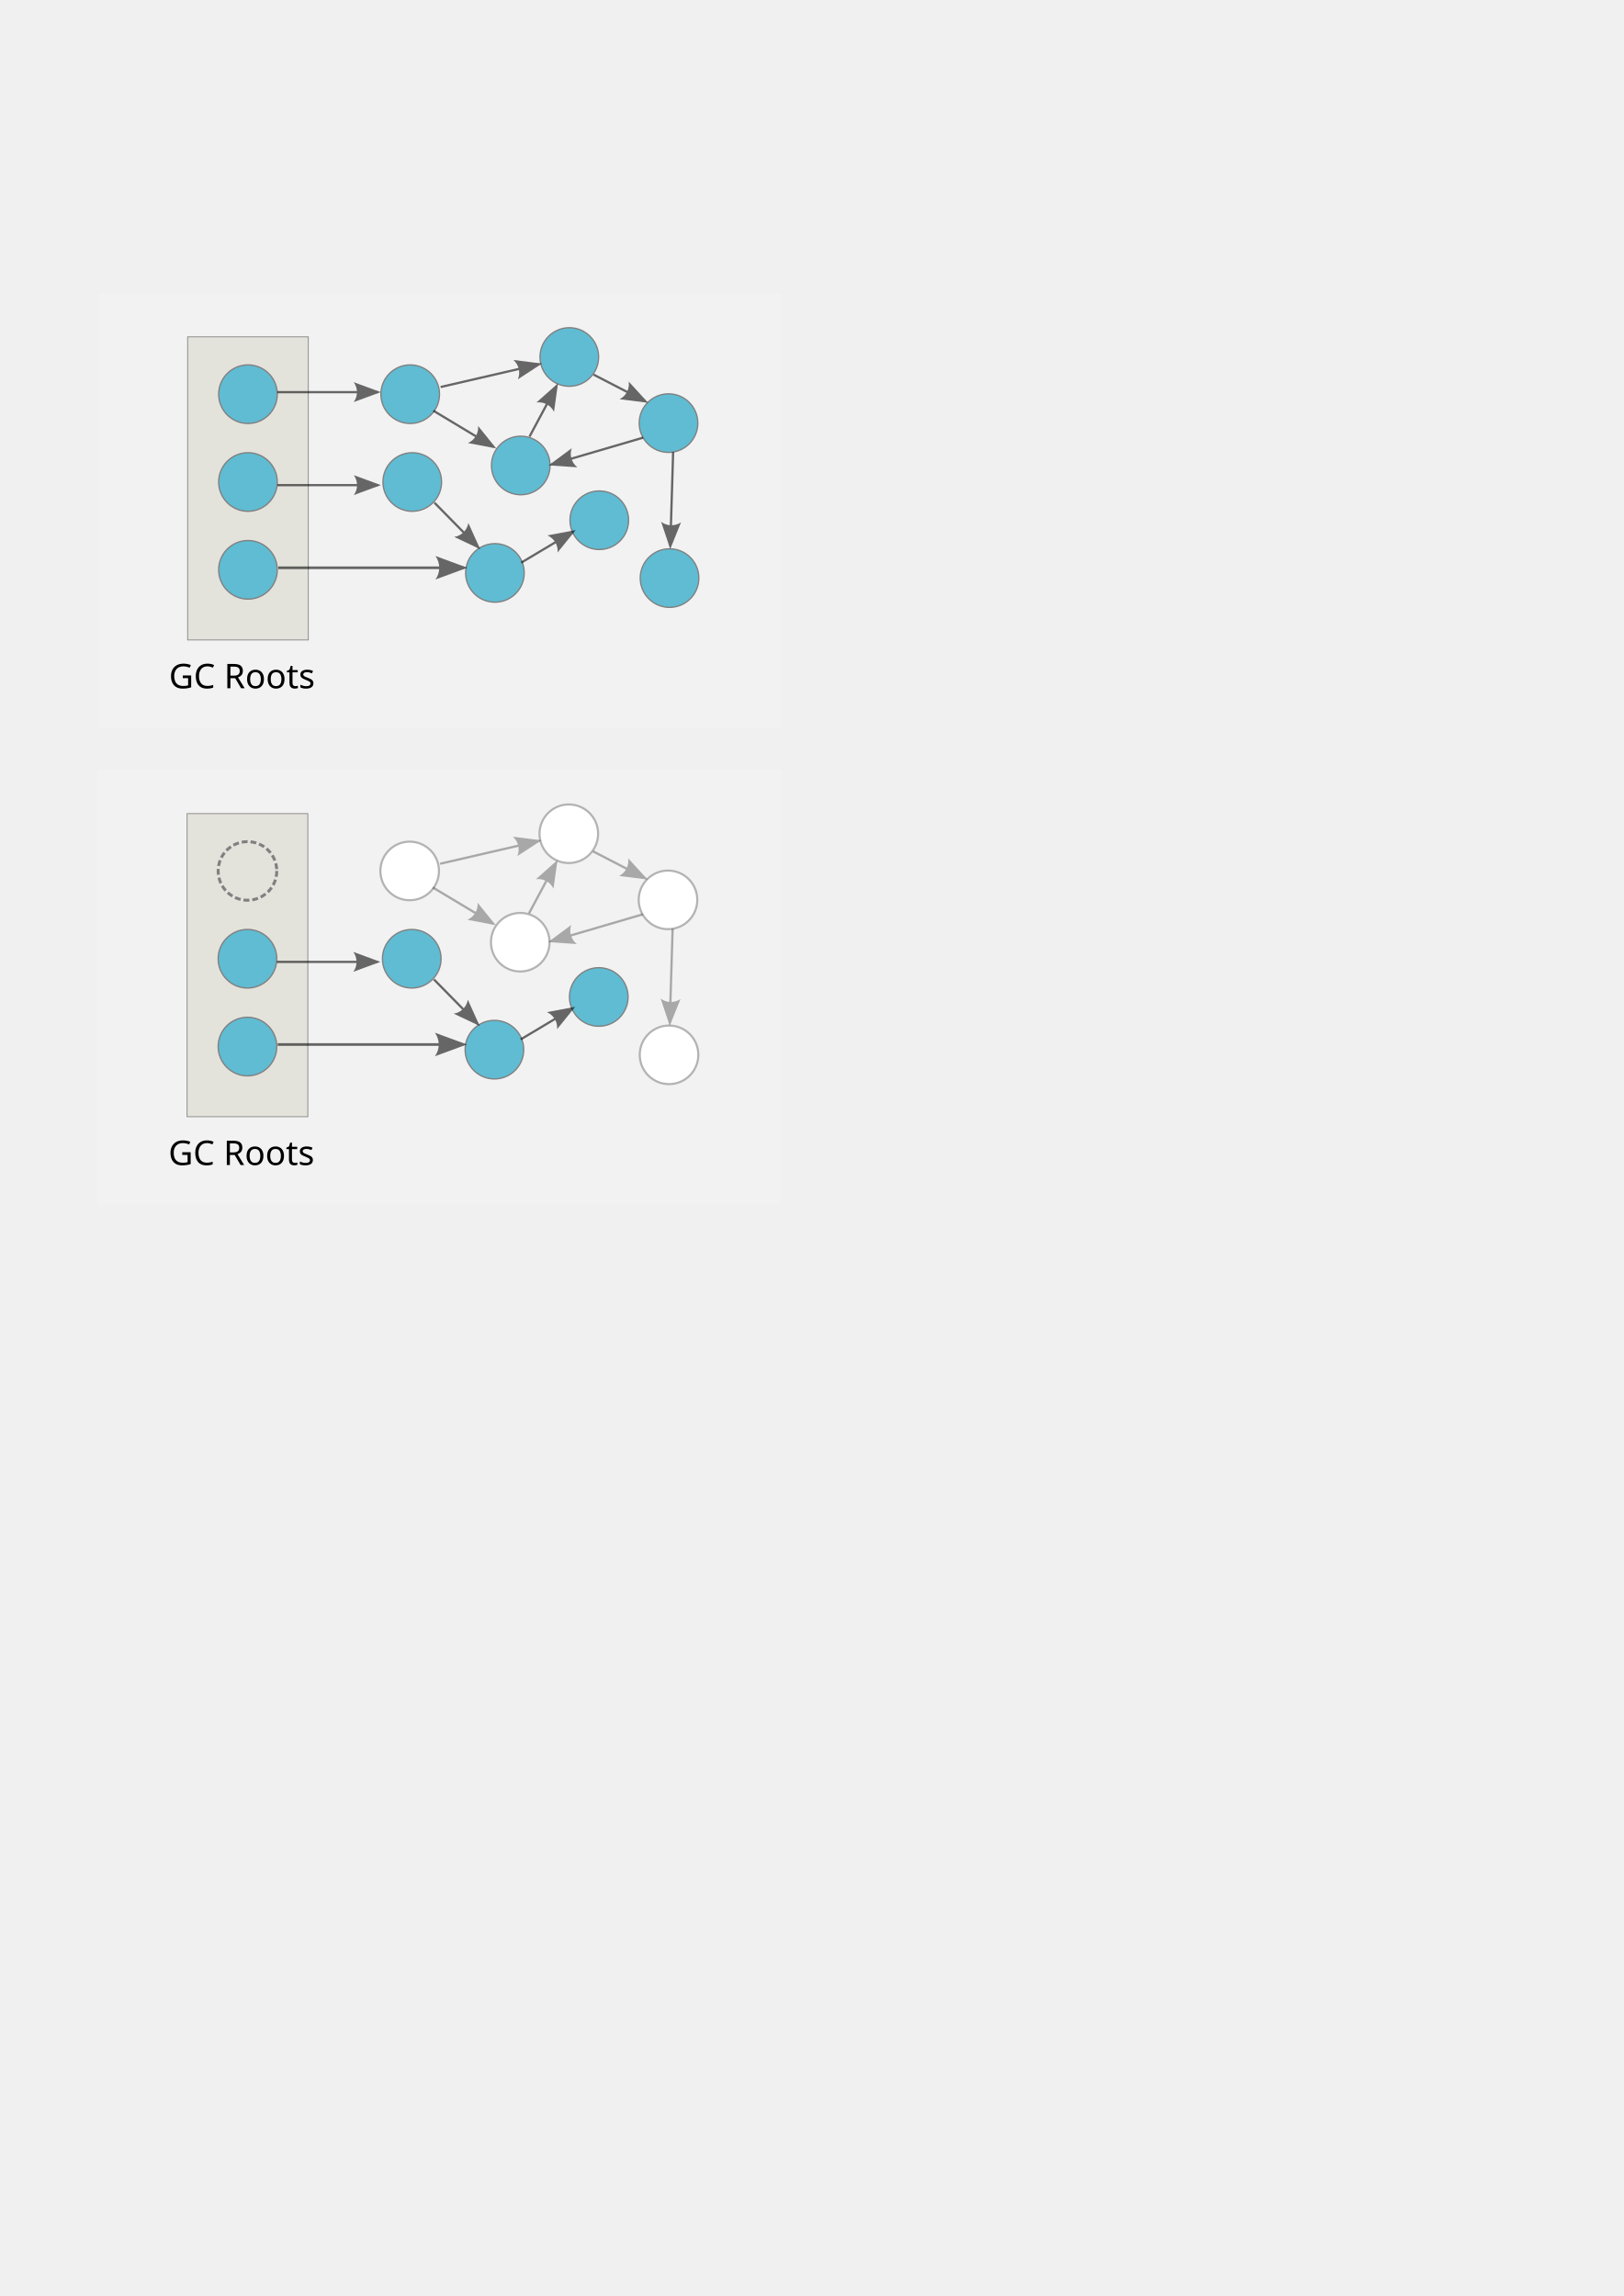
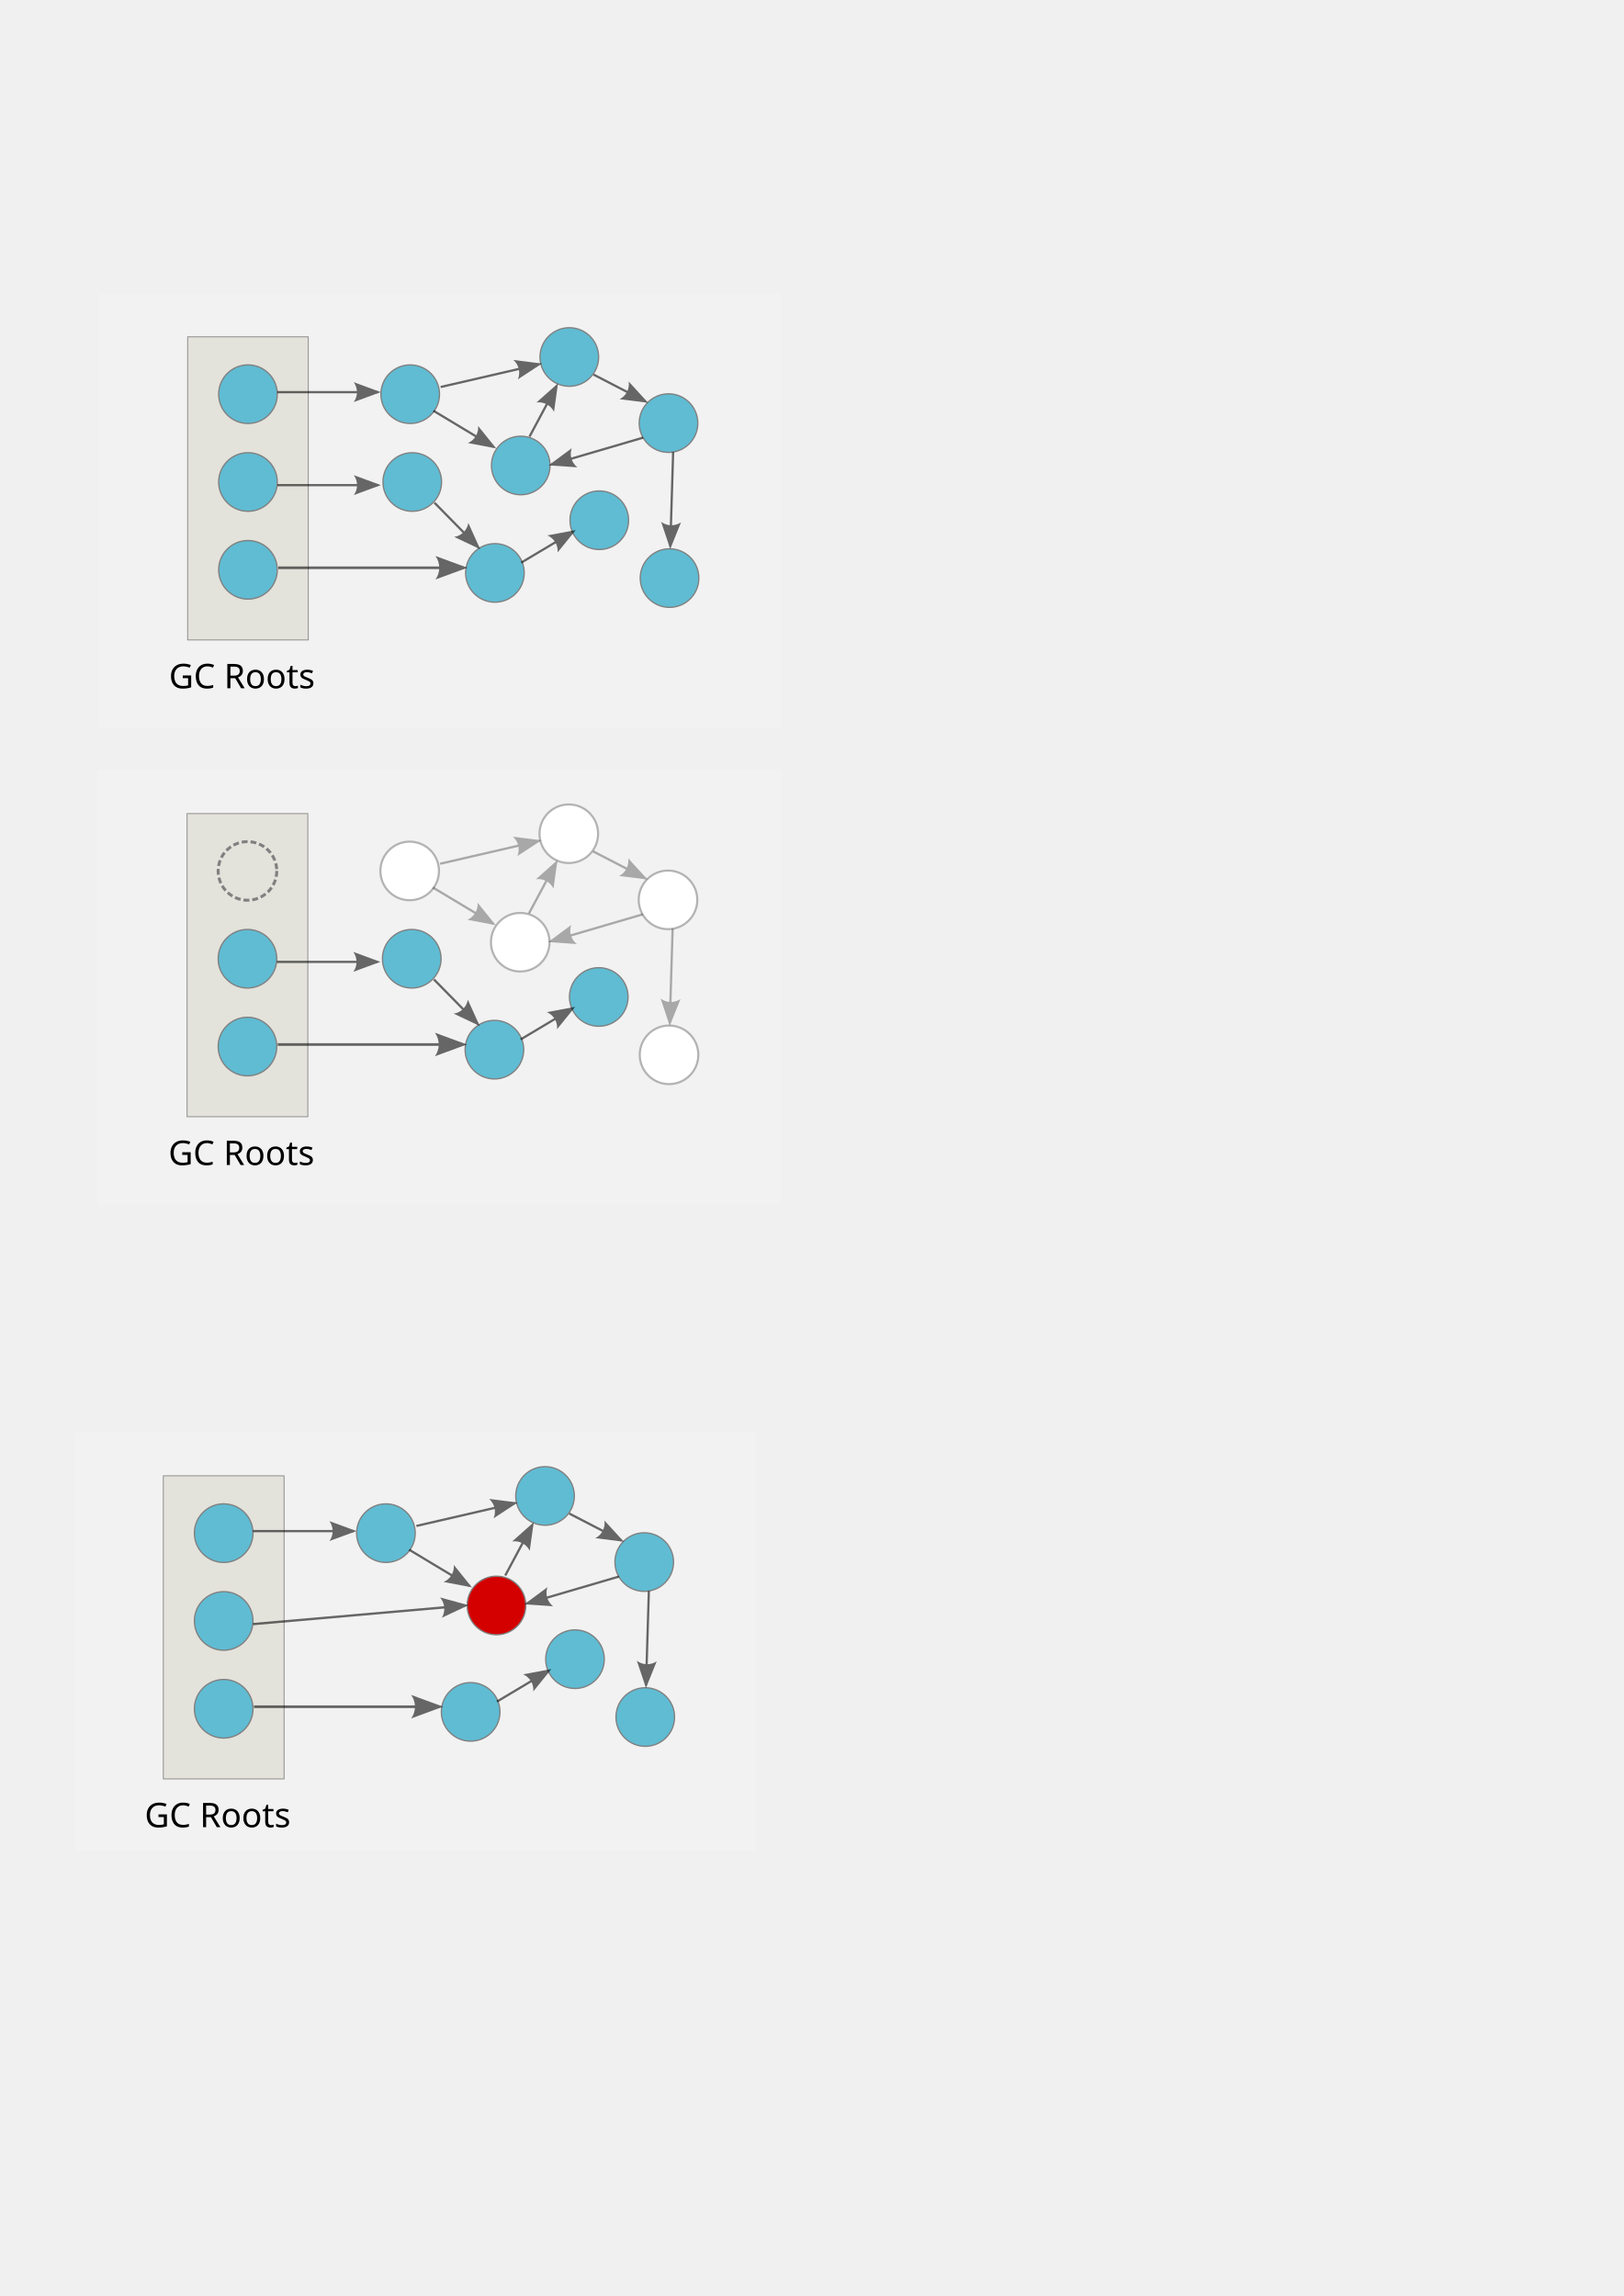
<svg xmlns="http://www.w3.org/2000/svg" width="210mm" height="297mm" id="svg2" version="1.1">
  <defs id="defs4">
    <marker orient="auto" refY="0.0" refX="0.0" id="Arrow2Lend" style="overflow:visible;">
      <path id="path3937" style="font-size:12.0;fill-rule:evenodd;stroke-width:0.625;stroke-linejoin:round;" d="M 8.719,4.034 L -2.207,0.016 L 8.719,-4.002 C 6.973,-1.63 6.983,1.616 8.719,4.034 z " transform="scale(1.1) rotate(180) translate(1,0)" />
    </marker>
    <marker orient="auto" refY="0" refX="0" id="Arrow2Lend-2" style="overflow:visible">
      <path id="path3937-6" style="font-size:12px;fill-rule:evenodd;stroke-width:0.625;stroke-linejoin:round" d="M 8.719,4.034 -2.207,0.016 8.719,-4.002 c -1.745,2.372 -1.735,5.617 -6e-7,8.035 z" transform="matrix(-1.1,0,0,-1.1,-1.1,0)" />
    </marker>
    <marker orient="auto" refY="0" refX="0" id="Arrow2Lend-3" style="overflow:visible">
      <path id="path3937-64" style="font-size:12px;fill-rule:evenodd;stroke-width:0.625;stroke-linejoin:round" d="M 8.719,4.034 -2.207,0.016 8.719,-4.002 c -1.745,2.372 -1.735,5.617 -6e-7,8.035 z" transform="matrix(-1.1,0,0,-1.1,-1.1,0)" />
    </marker>
    <marker orient="auto" refY="0" refX="0" id="Arrow2Lend-1" style="overflow:visible">
      <path id="path3937-3" style="font-size:12px;fill-rule:evenodd;stroke-width:0.625;stroke-linejoin:round" d="M 8.719,4.034 -2.207,0.016 8.719,-4.002 c -1.745,2.372 -1.735,5.617 -6e-7,8.035 z" transform="matrix(-1.1,0,0,-1.1,-1.1,0)" />
    </marker>
    <marker orient="auto" refY="0" refX="0" id="Arrow2Lend-8" style="overflow:visible">
      <path id="path3937-1" style="font-size:12px;fill-rule:evenodd;stroke-width:0.625;stroke-linejoin:round" d="M 8.719,4.034 -2.207,0.016 8.719,-4.002 c -1.745,2.372 -1.735,5.617 -6e-7,8.035 z" transform="matrix(-1.1,0,0,-1.1,-1.1,0)" />
    </marker>
    <marker orient="auto" refY="0" refX="0" id="Arrow2Lend-9" style="overflow:visible">
      <path id="path3937-5" style="font-size:12px;fill-rule:evenodd;stroke-width:0.625;stroke-linejoin:round" d="M 8.719,4.034 -2.207,0.016 8.719,-4.002 c -1.745,2.372 -1.735,5.617 -6e-7,8.035 z" transform="matrix(-1.1,0,0,-1.1,-1.1,0)" />
    </marker>
    <marker orient="auto" refY="0" refX="0" id="Arrow2Lend-27" style="overflow:visible">
      <path id="path3937-2" style="font-size:12px;fill-rule:evenodd;stroke-width:0.625;stroke-linejoin:round" d="M 8.719,4.034 -2.207,0.016 8.719,-4.002 c -1.745,2.372 -1.735,5.617 -6e-7,8.035 z" transform="matrix(-1.1,0,0,-1.1,-1.1,0)" />
    </marker>
    <marker orient="auto" refY="0" refX="0" id="Arrow2Lend-7" style="overflow:visible">
      <path id="path3937-66" style="font-size:12px;fill-rule:evenodd;stroke-width:0.625;stroke-linejoin:round" d="M 8.719,4.034 -2.207,0.016 8.719,-4.002 c -1.745,2.372 -1.735,5.617 -6e-7,8.035 z" transform="matrix(-1.1,0,0,-1.1,-1.1,0)" />
    </marker>
    <marker orient="auto" refY="0" refX="0" id="Arrow2Lend-78" style="overflow:visible">
      <path id="path3937-29" style="font-size:12px;fill-rule:evenodd;stroke-width:0.625;stroke-linejoin:round" d="M 8.719,4.034 -2.207,0.016 8.719,-4.002 c -1.745,2.372 -1.735,5.617 -6e-7,8.035 z" transform="matrix(-1.1,0,0,-1.1,-1.1,0)" />
    </marker>
    <marker orient="auto" refY="0" refX="0" id="Arrow2Lend-0" style="overflow:visible">
      <path id="path3937-4" style="font-size:12px;fill-rule:evenodd;stroke-width:0.625;stroke-linejoin:round" d="M 8.719,4.034 -2.207,0.016 8.719,-4.002 c -1.745,2.372 -1.735,5.617 -6e-7,8.035 z" transform="matrix(-1.1,0,0,-1.1,-1.1,0)" />
    </marker>
    <marker orient="auto" refY="0" refX="0" id="Arrow2Lend-6" style="overflow:visible">
      <path id="path3937-0" style="font-size:12px;fill-rule:evenodd;stroke-width:0.625;stroke-linejoin:round" d="M 8.719,4.034 -2.207,0.016 8.719,-4.002 c -1.745,2.372 -1.735,5.617 -6e-7,8.035 z" transform="matrix(-1.1,0,0,-1.1,-1.1,0)" />
    </marker>
    <marker orient="auto" refY="0" refX="0" id="Arrow2Lend-4" style="overflow:visible">
      <path id="path3937-7" style="font-size:12px;fill-rule:evenodd;stroke-width:0.625;stroke-linejoin:round" d="M 8.719,4.034 -2.207,0.016 8.719,-4.002 c -1.745,2.372 -1.735,5.617 -6e-7,8.035 z" transform="matrix(-1.1,0,0,-1.1,-1.1,0)" />
    </marker>
    <marker orient="auto" refY="0" refX="0" id="marker4555" style="overflow:visible">
      <path id="path4557" style="font-size:12px;fill-rule:evenodd;stroke-width:0.625;stroke-linejoin:round" d="M 8.719,4.034 -2.207,0.016 8.719,-4.002 c -1.745,2.372 -1.735,5.617 -6e-7,8.035 z" transform="matrix(-1.1,0,0,-1.1,-1.1,0)" />
    </marker>
    <marker orient="auto" refY="0" refX="0" id="marker4559" style="overflow:visible">
      <path id="path4561" style="font-size:12px;fill-rule:evenodd;stroke-width:0.625;stroke-linejoin:round" d="M 8.719,4.034 -2.207,0.016 8.719,-4.002 c -1.745,2.372 -1.735,5.617 -6e-7,8.035 z" transform="matrix(-1.1,0,0,-1.1,-1.1,0)" />
    </marker>
    <marker orient="auto" refY="0" refX="0" id="marker4563" style="overflow:visible">
      <path id="path4565" style="font-size:12px;fill-rule:evenodd;stroke-width:0.625;stroke-linejoin:round" d="M 8.719,4.034 -2.207,0.016 8.719,-4.002 c -1.745,2.372 -1.735,5.617 -6e-7,8.035 z" transform="matrix(-1.1,0,0,-1.1,-1.1,0)" />
    </marker>
    <marker orient="auto" refY="0" refX="0" id="marker4567" style="overflow:visible">
      <path id="path4569" style="font-size:12px;fill-rule:evenodd;stroke-width:0.625;stroke-linejoin:round" d="M 8.719,4.034 -2.207,0.016 8.719,-4.002 c -1.745,2.372 -1.735,5.617 -6e-7,8.035 z" transform="matrix(-1.1,0,0,-1.1,-1.1,0)" />
    </marker>
    <marker orient="auto" refY="0" refX="0" id="marker4571" style="overflow:visible">
      <path id="path4573" style="font-size:12px;fill-rule:evenodd;stroke-width:0.625;stroke-linejoin:round" d="M 8.719,4.034 -2.207,0.016 8.719,-4.002 c -1.745,2.372 -1.735,5.617 -6e-7,8.035 z" transform="matrix(-1.1,0,0,-1.1,-1.1,0)" />
    </marker>
    <marker orient="auto" refY="0" refX="0" id="marker4575" style="overflow:visible">
      <path id="path4577" style="font-size:12px;fill-rule:evenodd;stroke-width:0.625;stroke-linejoin:round" d="M 8.719,4.034 -2.207,0.016 8.719,-4.002 c -1.745,2.372 -1.735,5.617 -6e-7,8.035 z" transform="matrix(-1.1,0,0,-1.1,-1.1,0)" />
    </marker>
    <marker orient="auto" refY="0" refX="0" id="marker4579" style="overflow:visible">
      <path id="path4581" style="font-size:12px;fill-rule:evenodd;stroke-width:0.625;stroke-linejoin:round" d="M 8.719,4.034 -2.207,0.016 8.719,-4.002 c -1.745,2.372 -1.735,5.617 -6e-7,8.035 z" transform="matrix(-1.1,0,0,-1.1,-1.1,0)" />
    </marker>
    <marker orient="auto" refY="0" refX="0" id="marker4583" style="overflow:visible">
      <path id="path4585" style="font-size:12px;fill-rule:evenodd;stroke-width:0.625;stroke-linejoin:round" d="M 8.719,4.034 -2.207,0.016 8.719,-4.002 c -1.745,2.372 -1.735,5.617 -6e-7,8.035 z" transform="matrix(-1.1,0,0,-1.1,-1.1,0)" />
    </marker>
    <marker orient="auto" refY="0" refX="0" id="marker4587" style="overflow:visible">
      <path id="path4589" style="font-size:12px;fill-rule:evenodd;stroke-width:0.625;stroke-linejoin:round" d="M 8.719,4.034 -2.207,0.016 8.719,-4.002 c -1.745,2.372 -1.735,5.617 -6e-7,8.035 z" transform="matrix(-1.1,0,0,-1.1,-1.1,0)" />
    </marker>
    <marker orient="auto" refY="0" refX="0" id="marker4591" style="overflow:visible">
      <path id="path4593" style="font-size:12px;fill-rule:evenodd;stroke-width:0.625;stroke-linejoin:round" d="M 8.719,4.034 -2.207,0.016 8.719,-4.002 c -1.745,2.372 -1.735,5.617 -6e-7,8.035 z" transform="matrix(-1.1,0,0,-1.1,-1.1,0)" />
    </marker>
    <marker orient="auto" refY="0" refX="0" id="Arrow2Lend-09" style="overflow:visible">
      <path id="path3937-63" style="font-size:12px;fill-rule:evenodd;stroke-width:0.625;stroke-linejoin:round" d="M 8.719,4.034 -2.207,0.016 8.719,-4.002 c -1.745,2.372 -1.735,5.617 -6e-7,8.035 z" transform="matrix(-1.1,0,0,-1.1,-1.1,0)" />
    </marker>
    <marker orient="auto" refY="0" refX="0" id="marker5322" style="overflow:visible">
      <path id="path5324" style="font-size:12px;fill-rule:evenodd;stroke-width:0.625;stroke-linejoin:round" d="M 8.719,4.034 -2.207,0.016 8.719,-4.002 c -1.745,2.372 -1.735,5.617 -6e-7,8.035 z" transform="matrix(-1.1,0,0,-1.1,-1.1,0)" />
+     </marker>
+     <marker orient="auto" refY="0" refX="0" id="Arrow2Lend-39" style="overflow:visible">
+       <path id="path3937-48" style="font-size:12px;fill-rule:evenodd;stroke-width:0.625;stroke-linejoin:round" d="M 8.719,4.034 -2.207,0.016 8.719,-4.002 c -1.745,2.372 -1.735,5.617 -6e-7,8.035 z" transform="matrix(-1.1,0,0,-1.1,-1.1,0)" />
+     </marker>
+     <marker orient="auto" refY="0" refX="0" id="marker3243" style="overflow:visible">
+       <path id="path3245" style="font-size:12px;fill-rule:evenodd;stroke-width:0.625;stroke-linejoin:round" d="M 8.719,4.034 -2.207,0.016 8.719,-4.002 c -1.745,2.372 -1.735,5.617 -6e-7,8.035 z" transform="matrix(-1.1,0,0,-1.1,-1.1,0)" />
+     </marker>
+     <marker orient="auto" refY="0" refX="0" id="marker3247" style="overflow:visible">
+       <path id="path3249" style="font-size:12px;fill-rule:evenodd;stroke-width:0.625;stroke-linejoin:round" d="M 8.719,4.034 -2.207,0.016 8.719,-4.002 c -1.745,2.372 -1.735,5.617 -6e-7,8.035 z" transform="matrix(-1.1,0,0,-1.1,-1.1,0)" />
+     </marker>
+     <marker orient="auto" refY="0" refX="0" id="marker3251" style="overflow:visible">
+       <path id="path3253" style="font-size:12px;fill-rule:evenodd;stroke-width:0.625;stroke-linejoin:round" d="M 8.719,4.034 -2.207,0.016 8.719,-4.002 c -1.745,2.372 -1.735,5.617 -6e-7,8.035 z" transform="matrix(-1.1,0,0,-1.1,-1.1,0)" />
+     </marker>
+     <marker orient="auto" refY="0" refX="0" id="marker3255" style="overflow:visible">
+       <path id="path3257" style="font-size:12px;fill-rule:evenodd;stroke-width:0.625;stroke-linejoin:round" d="M 8.719,4.034 -2.207,0.016 8.719,-4.002 c -1.745,2.372 -1.735,5.617 -6e-7,8.035 z" transform="matrix(-1.1,0,0,-1.1,-1.1,0)" />
+     </marker>
+     <marker orient="auto" refY="0" refX="0" id="marker3259" style="overflow:visible">
+       <path id="path3261" style="font-size:12px;fill-rule:evenodd;stroke-width:0.625;stroke-linejoin:round" d="M 8.719,4.034 -2.207,0.016 8.719,-4.002 c -1.745,2.372 -1.735,5.617 -6e-7,8.035 z" transform="matrix(-1.1,0,0,-1.1,-1.1,0)" />
+     </marker>
+     <marker orient="auto" refY="0" refX="0" id="marker3263" style="overflow:visible">
+       <path id="path3265" style="font-size:12px;fill-rule:evenodd;stroke-width:0.625;stroke-linejoin:round" d="M 8.719,4.034 -2.207,0.016 8.719,-4.002 c -1.745,2.372 -1.735,5.617 -6e-7,8.035 z" transform="matrix(-1.1,0,0,-1.1,-1.1,0)" />
+     </marker>
+     <marker orient="auto" refY="0" refX="0" id="marker3267" style="overflow:visible">
+       <path id="path3269" style="font-size:12px;fill-rule:evenodd;stroke-width:0.625;stroke-linejoin:round" d="M 8.719,4.034 -2.207,0.016 8.719,-4.002 c -1.745,2.372 -1.735,5.617 -6e-7,8.035 z" transform="matrix(-1.1,0,0,-1.1,-1.1,0)" />
+     </marker>
+     <marker orient="auto" refY="0" refX="0" id="marker3271" style="overflow:visible">
+       <path id="path3273" style="font-size:12px;fill-rule:evenodd;stroke-width:0.625;stroke-linejoin:round" d="M 8.719,4.034 -2.207,0.016 8.719,-4.002 c -1.745,2.372 -1.735,5.617 -6e-7,8.035 z" transform="matrix(-1.1,0,0,-1.1,-1.1,0)" />
+     </marker>
+     <marker orient="auto" refY="0" refX="0" id="marker3275" style="overflow:visible">
+       <path id="path3277" style="font-size:12px;fill-rule:evenodd;stroke-width:0.625;stroke-linejoin:round" d="M 8.719,4.034 -2.207,0.016 8.719,-4.002 c -1.745,2.372 -1.735,5.617 -6e-7,8.035 z" transform="matrix(-1.1,0,0,-1.1,-1.1,0)" />
+     </marker>
+     <marker orient="auto" refY="0" refX="0" id="Arrow2Lend-33" style="overflow:visible">
+       <path id="path3937-8" style="font-size:12px;fill-rule:evenodd;stroke-width:0.625;stroke-linejoin:round" d="M 8.719,4.034 -2.207,0.016 8.719,-4.002 c -1.745,2.372 -1.735,5.617 -6e-7,8.035 z" transform="matrix(-1.1,0,0,-1.1,-1.1,0)" />
+     </marker>
+     <marker orient="auto" refY="0" refX="0" id="marker3411" style="overflow:visible">
+       <path id="path3413" style="font-size:12px;fill-rule:evenodd;stroke-width:0.625;stroke-linejoin:round" d="M 8.719,4.034 -2.207,0.016 8.719,-4.002 c -1.745,2.372 -1.735,5.617 -6e-7,8.035 z" transform="matrix(-1.1,0,0,-1.1,-1.1,0)" />
+     </marker>
+     <marker orient="auto" refY="0" refX="0" id="marker3415" style="overflow:visible">
+       <path id="path3417" style="font-size:12px;fill-rule:evenodd;stroke-width:0.625;stroke-linejoin:round" d="M 8.719,4.034 -2.207,0.016 8.719,-4.002 c -1.745,2.372 -1.735,5.617 -6e-7,8.035 z" transform="matrix(-1.1,0,0,-1.1,-1.1,0)" />
+     </marker>
+     <marker orient="auto" refY="0" refX="0" id="marker3419" style="overflow:visible">
+       <path id="path3421" style="font-size:12px;fill-rule:evenodd;stroke-width:0.625;stroke-linejoin:round" d="M 8.719,4.034 -2.207,0.016 8.719,-4.002 c -1.745,2.372 -1.735,5.617 -6e-7,8.035 z" transform="matrix(-1.1,0,0,-1.1,-1.1,0)" />
+     </marker>
+     <marker orient="auto" refY="0" refX="0" id="marker3423" style="overflow:visible">
+       <path id="path3425" style="font-size:12px;fill-rule:evenodd;stroke-width:0.625;stroke-linejoin:round" d="M 8.719,4.034 -2.207,0.016 8.719,-4.002 c -1.745,2.372 -1.735,5.617 -6e-7,8.035 z" transform="matrix(-1.1,0,0,-1.1,-1.1,0)" />
+     </marker>
+     <marker orient="auto" refY="0" refX="0" id="marker3427" style="overflow:visible">
+       <path id="path3429" style="font-size:12px;fill-rule:evenodd;stroke-width:0.625;stroke-linejoin:round" d="M 8.719,4.034 -2.207,0.016 8.719,-4.002 c -1.745,2.372 -1.735,5.617 -6e-7,8.035 z" transform="matrix(-1.1,0,0,-1.1,-1.1,0)" />
+     </marker>
+     <marker orient="auto" refY="0" refX="0" id="marker3431" style="overflow:visible">
+       <path id="path3433" style="font-size:12px;fill-rule:evenodd;stroke-width:0.625;stroke-linejoin:round" d="M 8.719,4.034 -2.207,0.016 8.719,-4.002 c -1.745,2.372 -1.735,5.617 -6e-7,8.035 z" transform="matrix(-1.1,0,0,-1.1,-1.1,0)" />
+     </marker>
+     <marker orient="auto" refY="0" refX="0" id="marker3435" style="overflow:visible">
+       <path id="path3437" style="font-size:12px;fill-rule:evenodd;stroke-width:0.625;stroke-linejoin:round" d="M 8.719,4.034 -2.207,0.016 8.719,-4.002 c -1.745,2.372 -1.735,5.617 -6e-7,8.035 z" transform="matrix(-1.1,0,0,-1.1,-1.1,0)" />
+     </marker>
+     <marker orient="auto" refY="0" refX="0" id="marker3439" style="overflow:visible">
+       <path id="path3441" style="font-size:12px;fill-rule:evenodd;stroke-width:0.625;stroke-linejoin:round" d="M 8.719,4.034 -2.207,0.016 8.719,-4.002 c -1.745,2.372 -1.735,5.617 -6e-7,8.035 z" transform="matrix(-1.1,0,0,-1.1,-1.1,0)" />
+     </marker>
+     <marker orient="auto" refY="0" refX="0" id="marker3443" style="overflow:visible">
+       <path id="path3445" style="font-size:12px;fill-rule:evenodd;stroke-width:0.625;stroke-linejoin:round" d="M 8.719,4.034 -2.207,0.016 8.719,-4.002 c -1.745,2.372 -1.735,5.617 -6e-7,8.035 z" transform="matrix(-1.1,0,0,-1.1,-1.1,0)" />
+     </marker>
+     <marker orient="auto" refY="0" refX="0" id="marker3447" style="overflow:visible">
+       <path id="path3449" style="font-size:12px;fill-rule:evenodd;stroke-width:0.625;stroke-linejoin:round" d="M 8.719,4.034 -2.207,0.016 8.719,-4.002 c -1.745,2.372 -1.735,5.617 -6e-7,8.035 z" transform="matrix(-1.1,0,0,-1.1,-1.1,0)" />
    </marker>
  </defs>
  <g id="layer1">
    <rect style="fill:#f2f2f2;stroke:none;stroke-width:1.097px;stroke-linecap:butt;stroke-linejoin:miter;stroke-opacity:1" id="rect2985" width="333.669" height="212.475" x="48.075" y="143.318" />
    <rect style="fill:#e3e2db;stroke:#808080;stroke-width:0.385px;stroke-linecap:butt;stroke-linejoin:miter;stroke-opacity:1" id="rect2985-8" width="59.009" height="148.198" x="91.714" y="164.688" />
    <path style="fill:#5fbcd3;stroke:#808080" id="path3005" d="m 242.942,228.835 a 22.476,22.476 0 1 1 -44.952,0 22.476,22.476 0 1 1 44.952,0 z" transform="matrix(0.6372825,0,0,0.6372825,-19.2807,46.88962)" />
    <path style="fill:#5fbcd3;stroke:#808080" id="path3005-3" d="m 242.942,228.835 a 22.476,22.476 0 1 1 -44.952,0 22.476,22.476 0 1 1 44.952,0 z" transform="matrix(0.6372825,0,0,0.6372825,-19.2807,89.82112)" />
    <text xml:space="preserve" style="font-size:16.628px;font-style:normal;font-weight:normal;line-height:125%;letter-spacing:0px;word-spacing:0px;fill:#000000;fill-opacity:1;stroke:none;font-family:Sans" x="82.579" y="336.495" id="text3025">
      <tspan id="tspan3027" x="82.579" y="336.495">GC Roots</tspan>
    </text>
    <path style="fill:#5fbcd3;stroke:#808080" id="path3005-9" d="m 242.942,228.835 a 22.476,22.476 0 1 1 -44.952,0 22.476,22.476 0 1 1 44.952,0 z" transform="matrix(0.6372825,0,0,0.6372825,-19.2807,132.7526)" />
    <path style="fill:#5fbcd3;stroke:#808080" id="path3005-1" d="m 242.942,228.835 a 22.476,22.476 0 1 1 -44.952,0 22.476,22.476 0 1 1 44.952,0 z" transform="matrix(0.6372825,0,0,0.6372825,60.01628,46.88962)" />
    <path style="fill:#5fbcd3;stroke:#808080" id="path3005-1-0" d="m 242.942,228.835 a 22.476,22.476 0 1 1 -44.952,0 22.476,22.476 0 1 1 44.952,0 z" transform="matrix(0.6372825,0,0,0.6372825,114.0594,81.73987)" />
    <path style="fill:#5fbcd3;stroke:#808080" id="path3005-1-2" d="m 242.942,228.835 a 22.476,22.476 0 1 1 -44.952,0 22.476,22.476 0 1 1 44.952,0 z" transform="matrix(0.6372825,0,0,0.6372825,101.4325,134.2678)" />
    <path style="fill:#5fbcd3;stroke:#808080" id="path3005-1-29" d="m 242.942,228.835 a 22.476,22.476 0 1 1 -44.952,0 22.476,22.476 0 1 1 44.952,0 z" transform="matrix(0.6372825,0,0,0.6372825,186.2853,61.03174)" />
    <path style="fill:#5fbcd3;stroke:#808080" id="path3005-1-7" d="m 242.942,228.835 a 22.476,22.476 0 1 1 -44.952,0 22.476,22.476 0 1 1 44.952,0 z" transform="matrix(0.6372825,0,0,0.6372825,186.7904,136.7932)" />
    <path style="fill:#5fbcd3;stroke:#808080" id="path3005-1-5" d="m 242.942,228.835 a 22.476,22.476 0 1 1 -44.952,0 22.476,22.476 0 1 1 44.952,0 z" transform="matrix(0.6372825,0,0,0.6372825,61.02643,89.82112)" />
    <path style="fill:#5fbcd3;stroke:#808080" id="path3005-1-6" d="m 242.942,228.835 a 22.476,22.476 0 1 1 -44.952,0 22.476,22.476 0 1 1 44.952,0 z" transform="matrix(0.6372825,0,0,0.6372825,137.798,28.70687)" />
    <path style="fill:#5fbcd3;stroke:#808080" id="path3005-1-4" d="m 242.942,228.835 a 22.476,22.476 0 1 1 -44.952,0 22.476,22.476 0 1 1 44.952,0 z" transform="matrix(0.6372825,0,0,0.6372825,152.4452,108.5089)" />
    <path style="opacity:0.58;fill:none;stroke:#000000;stroke-width:1.1;stroke-linecap:butt;stroke-linejoin:miter;stroke-miterlimit:16.1;stroke-opacity:1;stroke-dasharray:none;marker-end:url(#Arrow2Lend)" d="m 135.547,191.727 49.118,0" id="path3143" />
    <path style="opacity:0.58;fill:none;stroke:#000000;stroke-width:1.1;stroke-linecap:butt;stroke-linejoin:miter;stroke-miterlimit:16.1;stroke-opacity:1;stroke-dasharray:none;marker-end:url(#Arrow2Lend)" d="m 215.402,189.206 48.108,-11.112" id="path3143-4" />
    <path style="opacity:0.58;fill:none;stroke:#000000;stroke-width:1.1;stroke-linecap:butt;stroke-linejoin:miter;stroke-miterlimit:16.1;stroke-opacity:1;stroke-dasharray:none;marker-end:url(#Arrow2Lend)" d="m 211.866,200.823 29.421,17.678" id="path3143-3" />
    <path style="opacity:0.58;fill:none;stroke:#000000;stroke-width:1.1;stroke-linecap:butt;stroke-linejoin:miter;stroke-miterlimit:16.1;stroke-opacity:1;stroke-dasharray:none;marker-end:url(#Arrow2Lend)" d="m 258.838,213.45 13.258,-24.749" id="path3143-7" />
    <path style="opacity:0.58;fill:none;stroke:#000000;stroke-width:1.1;stroke-linecap:butt;stroke-linejoin:miter;stroke-miterlimit:16.1;stroke-opacity:1;stroke-dasharray:none;marker-end:url(#Arrow2Lend)" d="m 290.153,183.145 25.38,13.132" id="path3143-33" />
    <path style="opacity:0.58;fill:none;stroke:#000000;stroke-width:1.1;stroke-linecap:butt;stroke-linejoin:miter;stroke-miterlimit:16.1;stroke-opacity:1;stroke-dasharray:none;marker-end:url(#Arrow2Lend)" d="m 314.397,213.955 -44.826,13.132" id="path3143-2" />
    <path style="opacity:0.58;fill:none;stroke:#000000;stroke-width:1.1;stroke-linecap:butt;stroke-linejoin:miter;stroke-miterlimit:16.1;stroke-opacity:1;stroke-dasharray:none;marker-end:url(#Arrow2Lend)" d="m 135.6,237.188 49.118,0" id="path3143-8" />
    <path style="opacity:0.58;fill:none;stroke:#000000;stroke-width:1.1;stroke-linecap:butt;stroke-linejoin:miter;stroke-miterlimit:16.1;stroke-opacity:1;stroke-dasharray:none;marker-end:url(#Arrow2Lend)" d="m 329.044,221.026 -1.389,45.962" id="path3143-8-5" />
    <path style="opacity:0.58;fill:none;stroke:#000000;stroke-width:1.301;stroke-linecap:butt;stroke-linejoin:miter;stroke-miterlimit:16.1;stroke-opacity:1;stroke-dasharray:none;marker-end:url(#Arrow2Lend)" d="m 136.009,277.588 90.75,0" id="path3143-8-6" />
    <path style="opacity:0.58;fill:none;stroke:#000000;stroke-width:1.1;stroke-linecap:butt;stroke-linejoin:miter;stroke-miterlimit:16.1;stroke-opacity:1;stroke-dasharray:none;marker-end:url(#Arrow2Lend)" d="m 212.371,245.775 21.339,21.718" id="path3143-8-0" />
    <path style="opacity:0.58;fill:none;stroke:#000000;stroke-width:1.1;stroke-linecap:butt;stroke-linejoin:miter;stroke-miterlimit:16.1;stroke-opacity:1;stroke-dasharray:none;marker-end:url(#Arrow2Lend)" d="m 254.798,275.069 25.38,-15.152" id="path3143-8-9" />
    <rect style="fill:#f2f2f2;stroke:none;stroke-width:1.097px;stroke-linecap:butt;stroke-linejoin:miter;stroke-opacity:1" id="rect2985-1" width="333.669" height="212.475" x="47.823" y="376.398" />
    <rect style="fill:#e3e2db;stroke:#808080;stroke-width:0.385px;stroke-linecap:butt;stroke-linejoin:miter;stroke-opacity:1" id="rect2985-8-5" width="59.009" height="148.198" x="91.461" y="397.769" />
    <path style="fill:none;stroke:#808080;stroke-width:2.255;stroke-miterlimit:4;stroke-dasharray:4.51,2.255;stroke-dashoffset:0" id="path3005-94" d="m 242.942,228.835 a 22.476,22.476 0 1 1 -44.952,0 22.476,22.476 0 1 1 44.952,0 z" transform="matrix(0.6372825,0,0,0.6372825,-19.53324,279.9701)" />
    <path style="fill:#5fbcd3;stroke:#808080" id="path3005-3-4" d="m 242.942,228.835 a 22.476,22.476 0 1 1 -44.952,0 22.476,22.476 0 1 1 44.952,0 z" transform="matrix(0.6372825,0,0,0.6372825,-19.53324,322.9016)" />
    <text xml:space="preserve" style="font-size:16.628px;font-style:normal;font-weight:normal;line-height:125%;letter-spacing:0px;word-spacing:0px;fill:#000000;fill-opacity:1;stroke:none;font-family:Sans" x="82.326" y="569.575" id="text3025-2">
      <tspan id="tspan3027-0" x="82.326" y="569.575">GC Roots</tspan>
    </text>
    <path style="fill:#5fbcd3;stroke:#808080" id="path3005-9-0" d="m 242.942,228.835 a 22.476,22.476 0 1 1 -44.952,0 22.476,22.476 0 1 1 44.952,0 z" transform="matrix(0.6372825,0,0,0.6372825,-19.53324,365.8331)" />
    <path style="fill:#ffffff;stroke:#b3b3b3;stroke-width:1.627;stroke-miterlimit:4;stroke-dasharray:none" id="path3005-1-00" d="m 242.942,228.835 a 22.476,22.476 0 1 1 -44.952,0 22.476,22.476 0 1 1 44.952,0 z" transform="matrix(0.6372825,0,0,0.6372825,59.76374,279.9701)" />
    <path style="fill:#ffffff;stroke:#b3b3b3;stroke-width:1.627;stroke-miterlimit:4;stroke-dasharray:none" id="path3005-1-0-8" d="m 242.942,228.835 a 22.476,22.476 0 1 1 -44.952,0 22.476,22.476 0 1 1 44.952,0 z" transform="matrix(0.6372825,0,0,0.6372825,113.8069,314.8204)" />
    <path style="fill:#5fbcd3;stroke:#808080" id="path3005-1-2-1" d="m 242.942,228.835 a 22.476,22.476 0 1 1 -44.952,0 22.476,22.476 0 1 1 44.952,0 z" transform="matrix(0.6372825,0,0,0.6372825,101.18,367.3483)" />
    <path style="fill:#ffffff;stroke:#b3b3b3;stroke-width:1.627;stroke-miterlimit:4;stroke-dasharray:none" id="path3005-1-29-7" d="m 242.942,228.835 a 22.476,22.476 0 1 1 -44.952,0 22.476,22.476 0 1 1 44.952,0 z" transform="matrix(0.6372825,0,0,0.6372825,186.0328,294.1122)" />
    <path style="fill:#ffffff;stroke:#b3b3b3;stroke-width:1.627;stroke-miterlimit:4;stroke-dasharray:none" id="path3005-1-7-1" d="m 242.942,228.835 a 22.476,22.476 0 1 1 -44.952,0 22.476,22.476 0 1 1 44.952,0 z" transform="matrix(0.6372825,0,0,0.6372825,186.5379,369.8737)" />
    <path style="fill:#5fbcd3;stroke:#808080" id="path3005-1-5-9" d="m 242.942,228.835 a 22.476,22.476 0 1 1 -44.952,0 22.476,22.476 0 1 1 44.952,0 z" transform="matrix(0.6372825,0,0,0.6372825,60.77389,322.9016)" />
    <path style="fill:#ffffff;stroke:#b3b3b3;stroke-width:1.627;stroke-miterlimit:4;stroke-dasharray:none" id="path3005-1-6-9" d="m 242.942,228.835 a 22.476,22.476 0 1 1 -44.952,0 22.476,22.476 0 1 1 44.952,0 z" transform="matrix(0.6372825,0,0,0.6372825,137.5455,261.7874)" />
    <path style="fill:#5fbcd3;stroke:#808080" id="path3005-1-4-0" d="m 242.942,228.835 a 22.476,22.476 0 1 1 -44.952,0 22.476,22.476 0 1 1 44.952,0 z" transform="matrix(0.6372825,0,0,0.6372825,152.1927,341.5894)" />
    <path style="opacity:0.305;fill:none;stroke:#000000;stroke-width:1.1;stroke-linecap:butt;stroke-linejoin:miter;stroke-miterlimit:16.1;stroke-opacity:1;stroke-dasharray:none;marker-end:url(#Arrow2Lend)" d="m 215.149,422.287 48.108,-11.112" id="path3143-4-3" />
    <path style="opacity:0.305;fill:none;stroke:#000000;stroke-width:1.1;stroke-linecap:butt;stroke-linejoin:miter;stroke-miterlimit:16.1;stroke-opacity:1;stroke-dasharray:none;marker-end:url(#Arrow2Lend)" d="m 211.614,433.903 29.421,17.678" id="path3143-3-4" />
    <path style="opacity:0.305;fill:none;stroke:#000000;stroke-width:1.1;stroke-linecap:butt;stroke-linejoin:miter;stroke-miterlimit:16.1;stroke-opacity:1;stroke-dasharray:none;marker-end:url(#Arrow2Lend)" d="m 258.586,446.53 13.258,-24.749" id="path3143-7-7" />
    <path style="opacity:0.305;fill:none;stroke:#000000;stroke-width:1.1;stroke-linecap:butt;stroke-linejoin:miter;stroke-miterlimit:16.1;stroke-opacity:1;stroke-dasharray:none;marker-end:url(#Arrow2Lend)" d="m 289.9,416.226 25.38,13.132" id="path3143-33-3" />
    <path style="opacity:0.305;fill:none;stroke:#000000;stroke-width:1.1;stroke-linecap:butt;stroke-linejoin:miter;stroke-miterlimit:16.1;stroke-opacity:1;stroke-dasharray:none;marker-end:url(#Arrow2Lend)" d="m 314.144,447.035 -44.826,13.132" id="path3143-2-1" />
    <path style="opacity:0.58;fill:none;stroke:#000000;stroke-width:1.1;stroke-linecap:butt;stroke-linejoin:miter;stroke-miterlimit:16.1;stroke-opacity:1;stroke-dasharray:none;marker-end:url(#Arrow2Lend)" d="m 135.347,470.269 49.118,0" id="path3143-8-7" />
    <path style="opacity:0.305;fill:none;stroke:#000000;stroke-width:1.1;stroke-linecap:butt;stroke-linejoin:miter;stroke-miterlimit:16.1;stroke-opacity:1;stroke-dasharray:none;marker-end:url(#Arrow2Lend)" d="m 328.791,454.107 -1.389,45.962" id="path3143-8-5-8" />
    <path style="opacity:0.58;fill:none;stroke:#000000;stroke-width:1.301;stroke-linecap:butt;stroke-linejoin:miter;stroke-miterlimit:16.1;stroke-opacity:1;stroke-dasharray:none;marker-end:url(#Arrow2Lend)" d="m 135.756,510.669 90.75,0" id="path3143-8-6-2" />
    <path style="opacity:0.58;fill:none;stroke:#000000;stroke-width:1.1;stroke-linecap:butt;stroke-linejoin:miter;stroke-miterlimit:16.1;stroke-opacity:1;stroke-dasharray:none;marker-end:url(#Arrow2Lend)" d="m 212.119,478.855 21.339,21.718" id="path3143-8-0-5" />
    <path style="opacity:0.58;fill:none;stroke:#000000;stroke-width:1.1;stroke-linecap:butt;stroke-linejoin:miter;stroke-miterlimit:16.1;stroke-opacity:1;stroke-dasharray:none;marker-end:url(#Arrow2Lend)" d="m 254.545,508.15 25.38,-15.152" id="path3143-8-9-3" />
+     <rect style="fill:#f2f2f2;stroke:none" id="rect2985-6" width="333.669" height="204.899" x="36.206" y="700.152" />
+     <rect style="fill:#e3e2db;stroke:#808080;stroke-width:0.385px;stroke-linecap:butt;stroke-linejoin:miter;stroke-opacity:1" id="rect2985-8-0" width="59.009" height="148.198" x="79.845" y="721.523" />
+     <path style="fill:#5fbcd3;stroke:#808080" id="path3005-4" d="m 242.942,228.835 a 22.476,22.476 0 1 1 -44.952,0 22.476,22.476 0 1 1 44.952,0 z" transform="matrix(0.6372825,0,0,0.6372825,-31.15,603.724)" />
+     <path style="fill:#5fbcd3;stroke:#808080" id="path3005-3-8" d="m 242.942,228.835 a 22.476,22.476 0 1 1 -44.952,0 22.476,22.476 0 1 1 44.952,0 z" transform="matrix(0.6372825,0,0,0.6372825,-31.15,646.6555)" />
+     <text xml:space="preserve" style="font-size:16.628px;font-style:normal;font-weight:normal;line-height:125%;letter-spacing:0px;word-spacing:0px;fill:#000000;fill-opacity:1;stroke:none;font-family:Sans" x="70.709" y="893.329" id="text3025-8">
+       <tspan id="tspan3027-8" x="70.709" y="893.329">GC Roots</tspan>
+     </text>
+     <path style="fill:#5fbcd3;stroke:#808080" id="path3005-9-9" d="m 242.942,228.835 a 22.476,22.476 0 1 1 -44.952,0 22.476,22.476 0 1 1 44.952,0 z" transform="matrix(0.6372825,0,0,0.6372825,-31.15,689.587)" />
+     <path style="fill:#5fbcd3;stroke:#808080" id="path3005-1-77" d="m 242.942,228.835 a 22.476,22.476 0 1 1 -44.952,0 22.476,22.476 0 1 1 44.952,0 z" transform="matrix(0.6372825,0,0,0.6372825,48.14698,603.724)" />
+     <path style="fill:#d40000;stroke:#808080" id="path3005-1-0-6" d="m 242.942,228.835 a 22.476,22.476 0 1 1 -44.952,0 22.476,22.476 0 1 1 44.952,0 z" transform="matrix(0.6372825,0,0,0.6372825,102.1902,639.0793)" />
+     <path style="fill:#5fbcd3;stroke:#808080" id="path3005-1-2-4" d="m 242.942,228.835 a 22.476,22.476 0 1 1 -44.952,0 22.476,22.476 0 1 1 44.952,0 z" transform="matrix(0.6372825,0,0,0.6372825,89.56324,691.1022)" />
+     <path style="fill:#5fbcd3;stroke:#808080" id="path3005-1-29-3" d="m 242.942,228.835 a 22.476,22.476 0 1 1 -44.952,0 22.476,22.476 0 1 1 44.952,0 z" transform="matrix(0.6372825,0,0,0.6372825,174.416,617.8661)" />
+     <path style="fill:#5fbcd3;stroke:#808080" id="path3005-1-7-0" d="m 242.942,228.835 a 22.476,22.476 0 1 1 -44.952,0 22.476,22.476 0 1 1 44.952,0 z" transform="matrix(0.6372825,0,0,0.6372825,174.9211,693.6276)" />
+     <path style="fill:#5fbcd3;stroke:#808080" id="path3005-1-6-0" d="m 242.942,228.835 a 22.476,22.476 0 1 1 -44.952,0 22.476,22.476 0 1 1 44.952,0 z" transform="matrix(0.6372825,0,0,0.6372825,125.9287,585.5413)" />
+     <path style="fill:#5fbcd3;stroke:#808080" id="path3005-1-4-9" d="m 242.942,228.835 a 22.476,22.476 0 1 1 -44.952,0 22.476,22.476 0 1 1 44.952,0 z" transform="matrix(0.6372825,0,0,0.6372825,140.5759,665.3433)" />
+     <path style="opacity:0.58;fill:none;stroke:#000000;stroke-width:1.1;stroke-linecap:butt;stroke-linejoin:miter;stroke-miterlimit:16.1;stroke-opacity:1;stroke-dasharray:none;marker-end:url(#Arrow2Lend)" d="m 123.678,748.562 49.118,0" id="path3143-25" />
+     <path style="opacity:0.58;fill:none;stroke:#000000;stroke-width:1.1;stroke-linecap:butt;stroke-linejoin:miter;stroke-miterlimit:16.1;stroke-opacity:1;stroke-dasharray:none;marker-end:url(#Arrow2Lend)" d="m 203.532,746.041 48.108,-11.112" id="path3143-4-4" />
+     <path style="opacity:0.58;fill:none;stroke:#000000;stroke-width:1.1;stroke-linecap:butt;stroke-linejoin:miter;stroke-miterlimit:16.1;stroke-opacity:1;stroke-dasharray:none;marker-end:url(#Arrow2Lend)" d="m 199.997,757.657 29.421,17.678" id="path3143-3-0" />
+     <path style="opacity:0.58;fill:none;stroke:#000000;stroke-width:1.1;stroke-linecap:butt;stroke-linejoin:miter;stroke-miterlimit:16.1;stroke-opacity:1;stroke-dasharray:none;marker-end:url(#Arrow2Lend)" d="m 246.969,770.284 13.258,-24.749" id="path3143-7-5" />
+     <path style="opacity:0.58;fill:none;stroke:#000000;stroke-width:1.1;stroke-linecap:butt;stroke-linejoin:miter;stroke-miterlimit:16.1;stroke-opacity:1;stroke-dasharray:none;marker-end:url(#Arrow2Lend)" d="m 278.284,739.98 25.38,13.132" id="path3143-33-9" />
+     <path style="opacity:0.58;fill:none;stroke:#000000;stroke-width:1.1;stroke-linecap:butt;stroke-linejoin:miter;stroke-miterlimit:16.1;stroke-opacity:1;stroke-dasharray:none;marker-end:url(#Arrow2Lend)" d="m 302.527,770.789 -44.826,13.132" id="path3143-2-4" />
+     <path style="opacity:0.58;fill:none;stroke:#000000;stroke-width:1.126;stroke-linecap:butt;stroke-linejoin:miter;stroke-miterlimit:16.1;stroke-opacity:1;stroke-dasharray:none;marker-end:url(#Arrow2Lend)" d="M 123.73,794.023 227.535,784.931" id="path3143-8-69" />
+     <path style="opacity:0.58;fill:none;stroke:#000000;stroke-width:1.1;stroke-linecap:butt;stroke-linejoin:miter;stroke-miterlimit:16.1;stroke-opacity:1;stroke-dasharray:none;marker-end:url(#Arrow2Lend)" d="m 317.175,777.86 -1.389,45.962" id="path3143-8-5-2" />
+     <path style="opacity:0.58;fill:none;stroke:#000000;stroke-width:1.301;stroke-linecap:butt;stroke-linejoin:miter;stroke-miterlimit:16.1;stroke-opacity:1;stroke-dasharray:none;marker-end:url(#Arrow2Lend)" d="m 124.139,834.423 90.75,0" id="path3143-8-6-24" />
+     <path style="opacity:0.58;fill:none;stroke:#000000;stroke-width:1.1;stroke-linecap:butt;stroke-linejoin:miter;stroke-miterlimit:16.1;stroke-opacity:1;stroke-dasharray:none;marker-end:url(#Arrow2Lend)" d="m 242.928,831.904 25.38,-15.152" id="path3143-8-9-7" />
  </g>
</svg>
